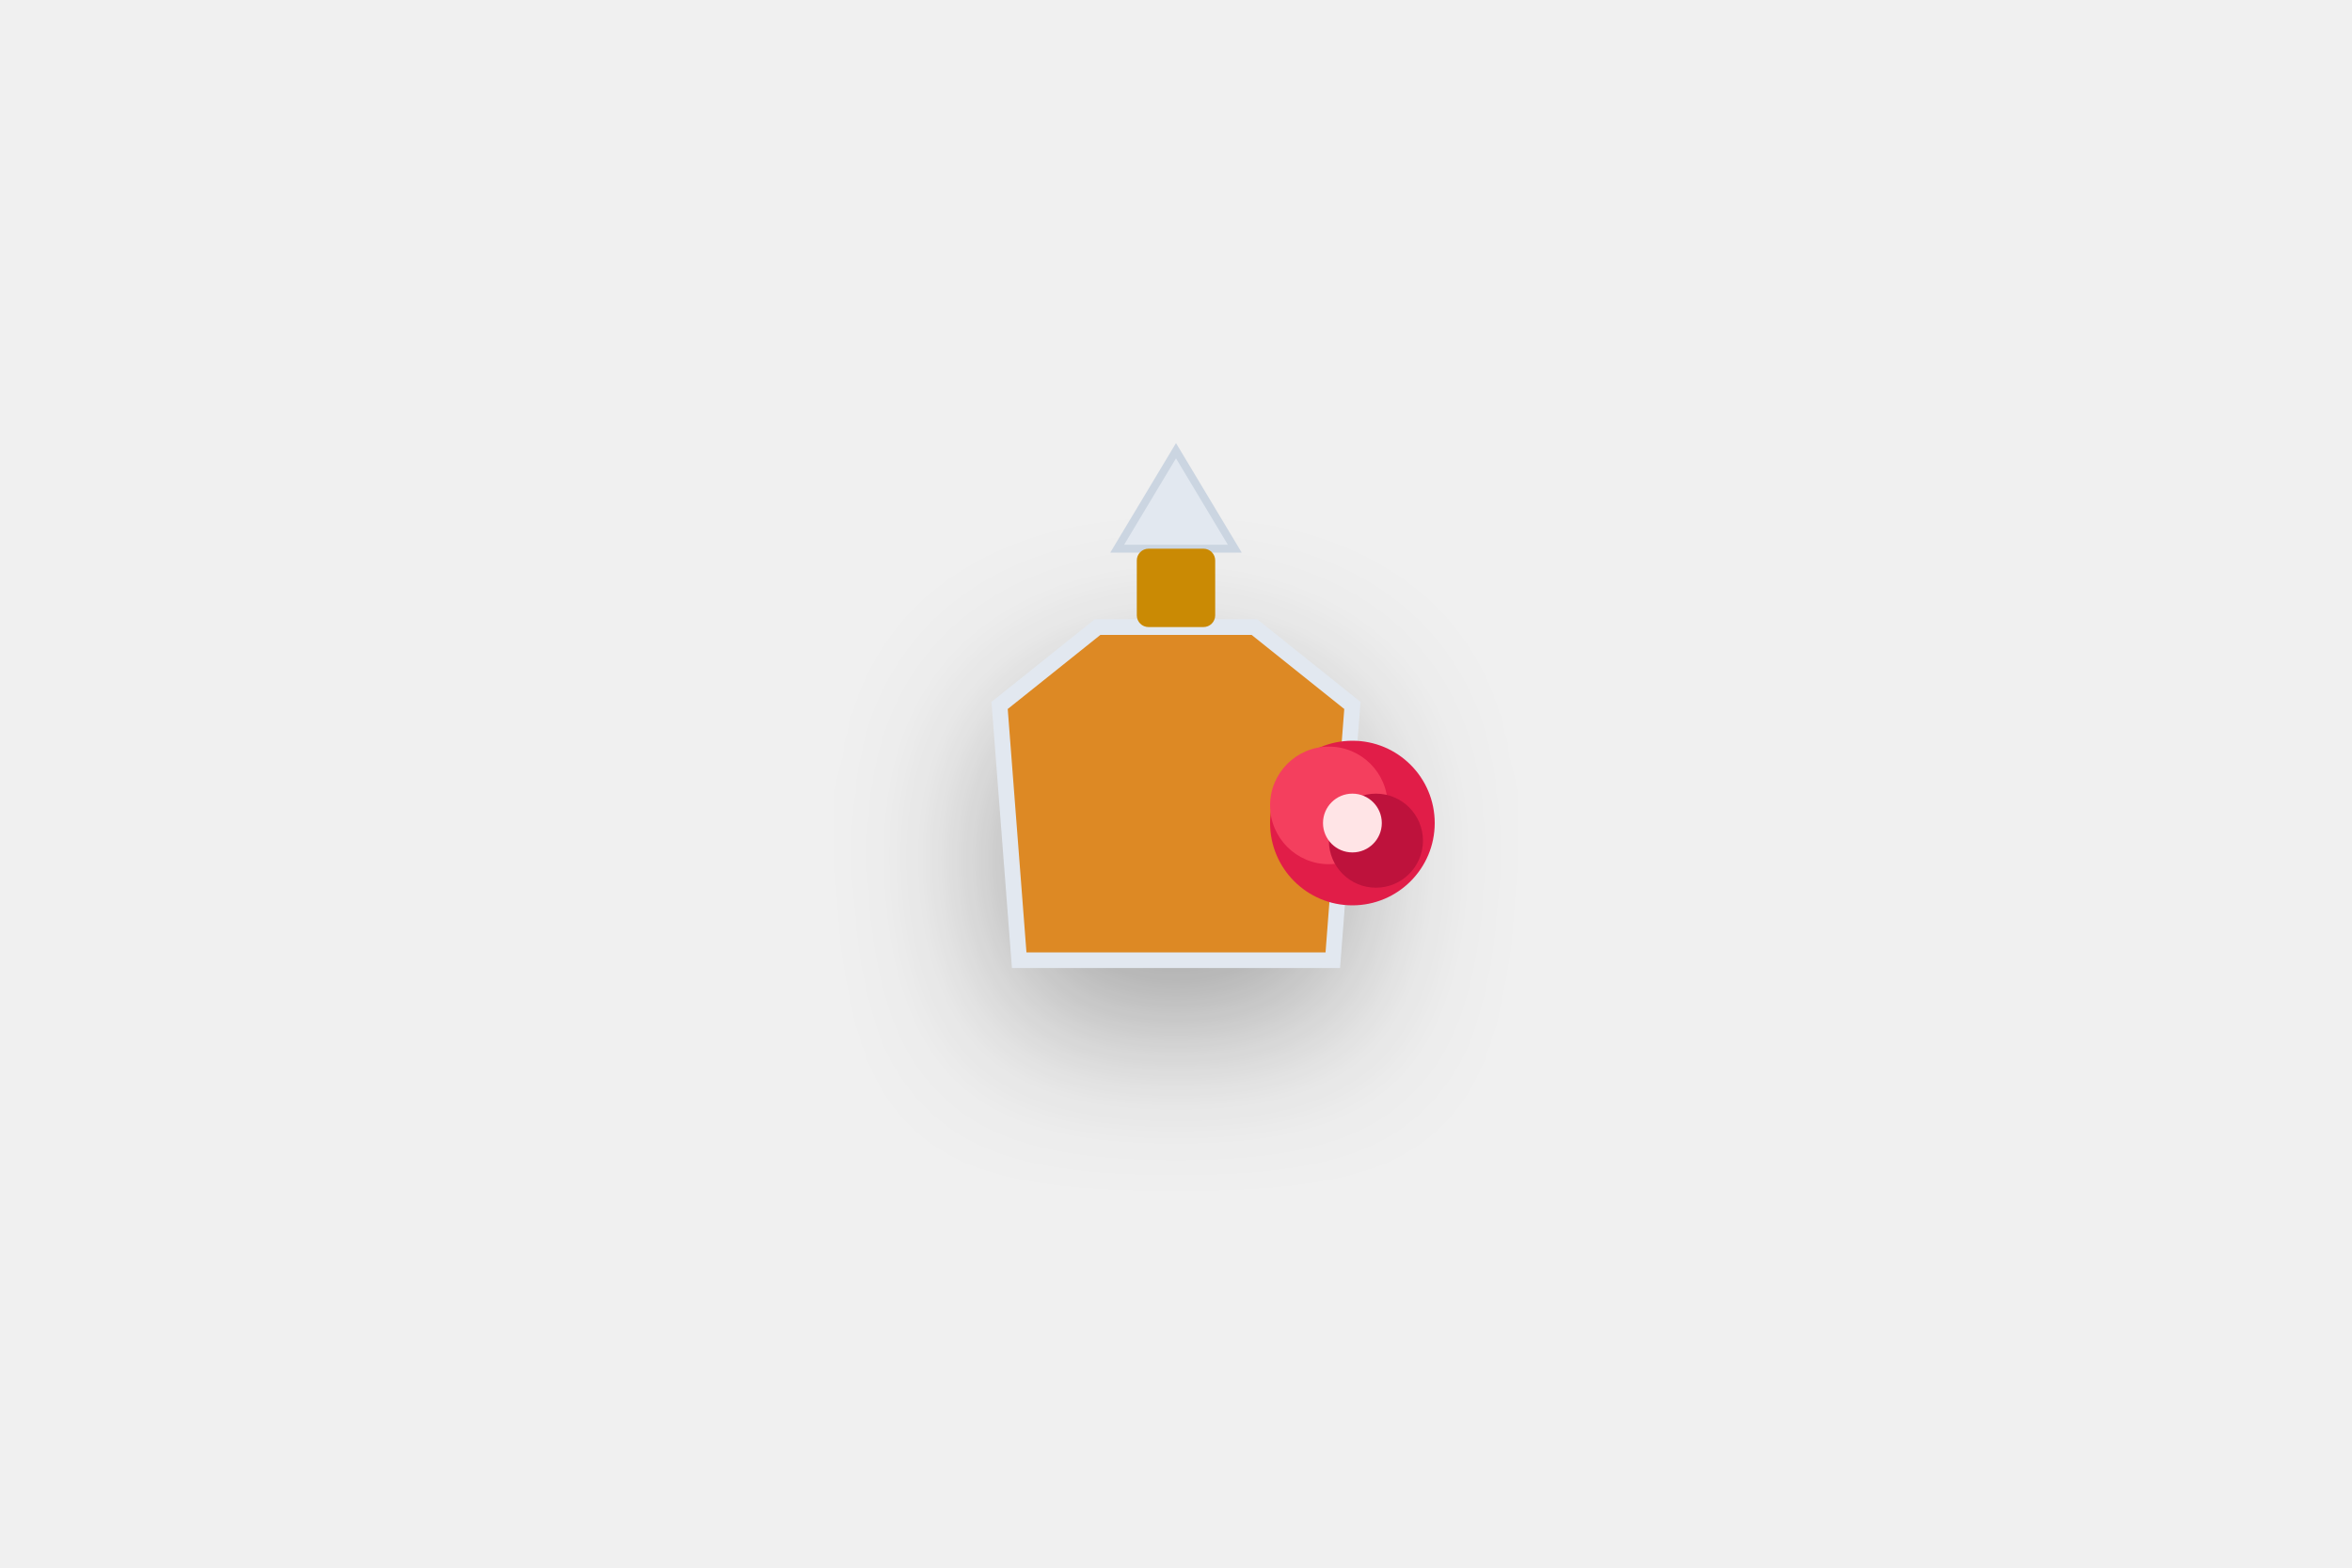
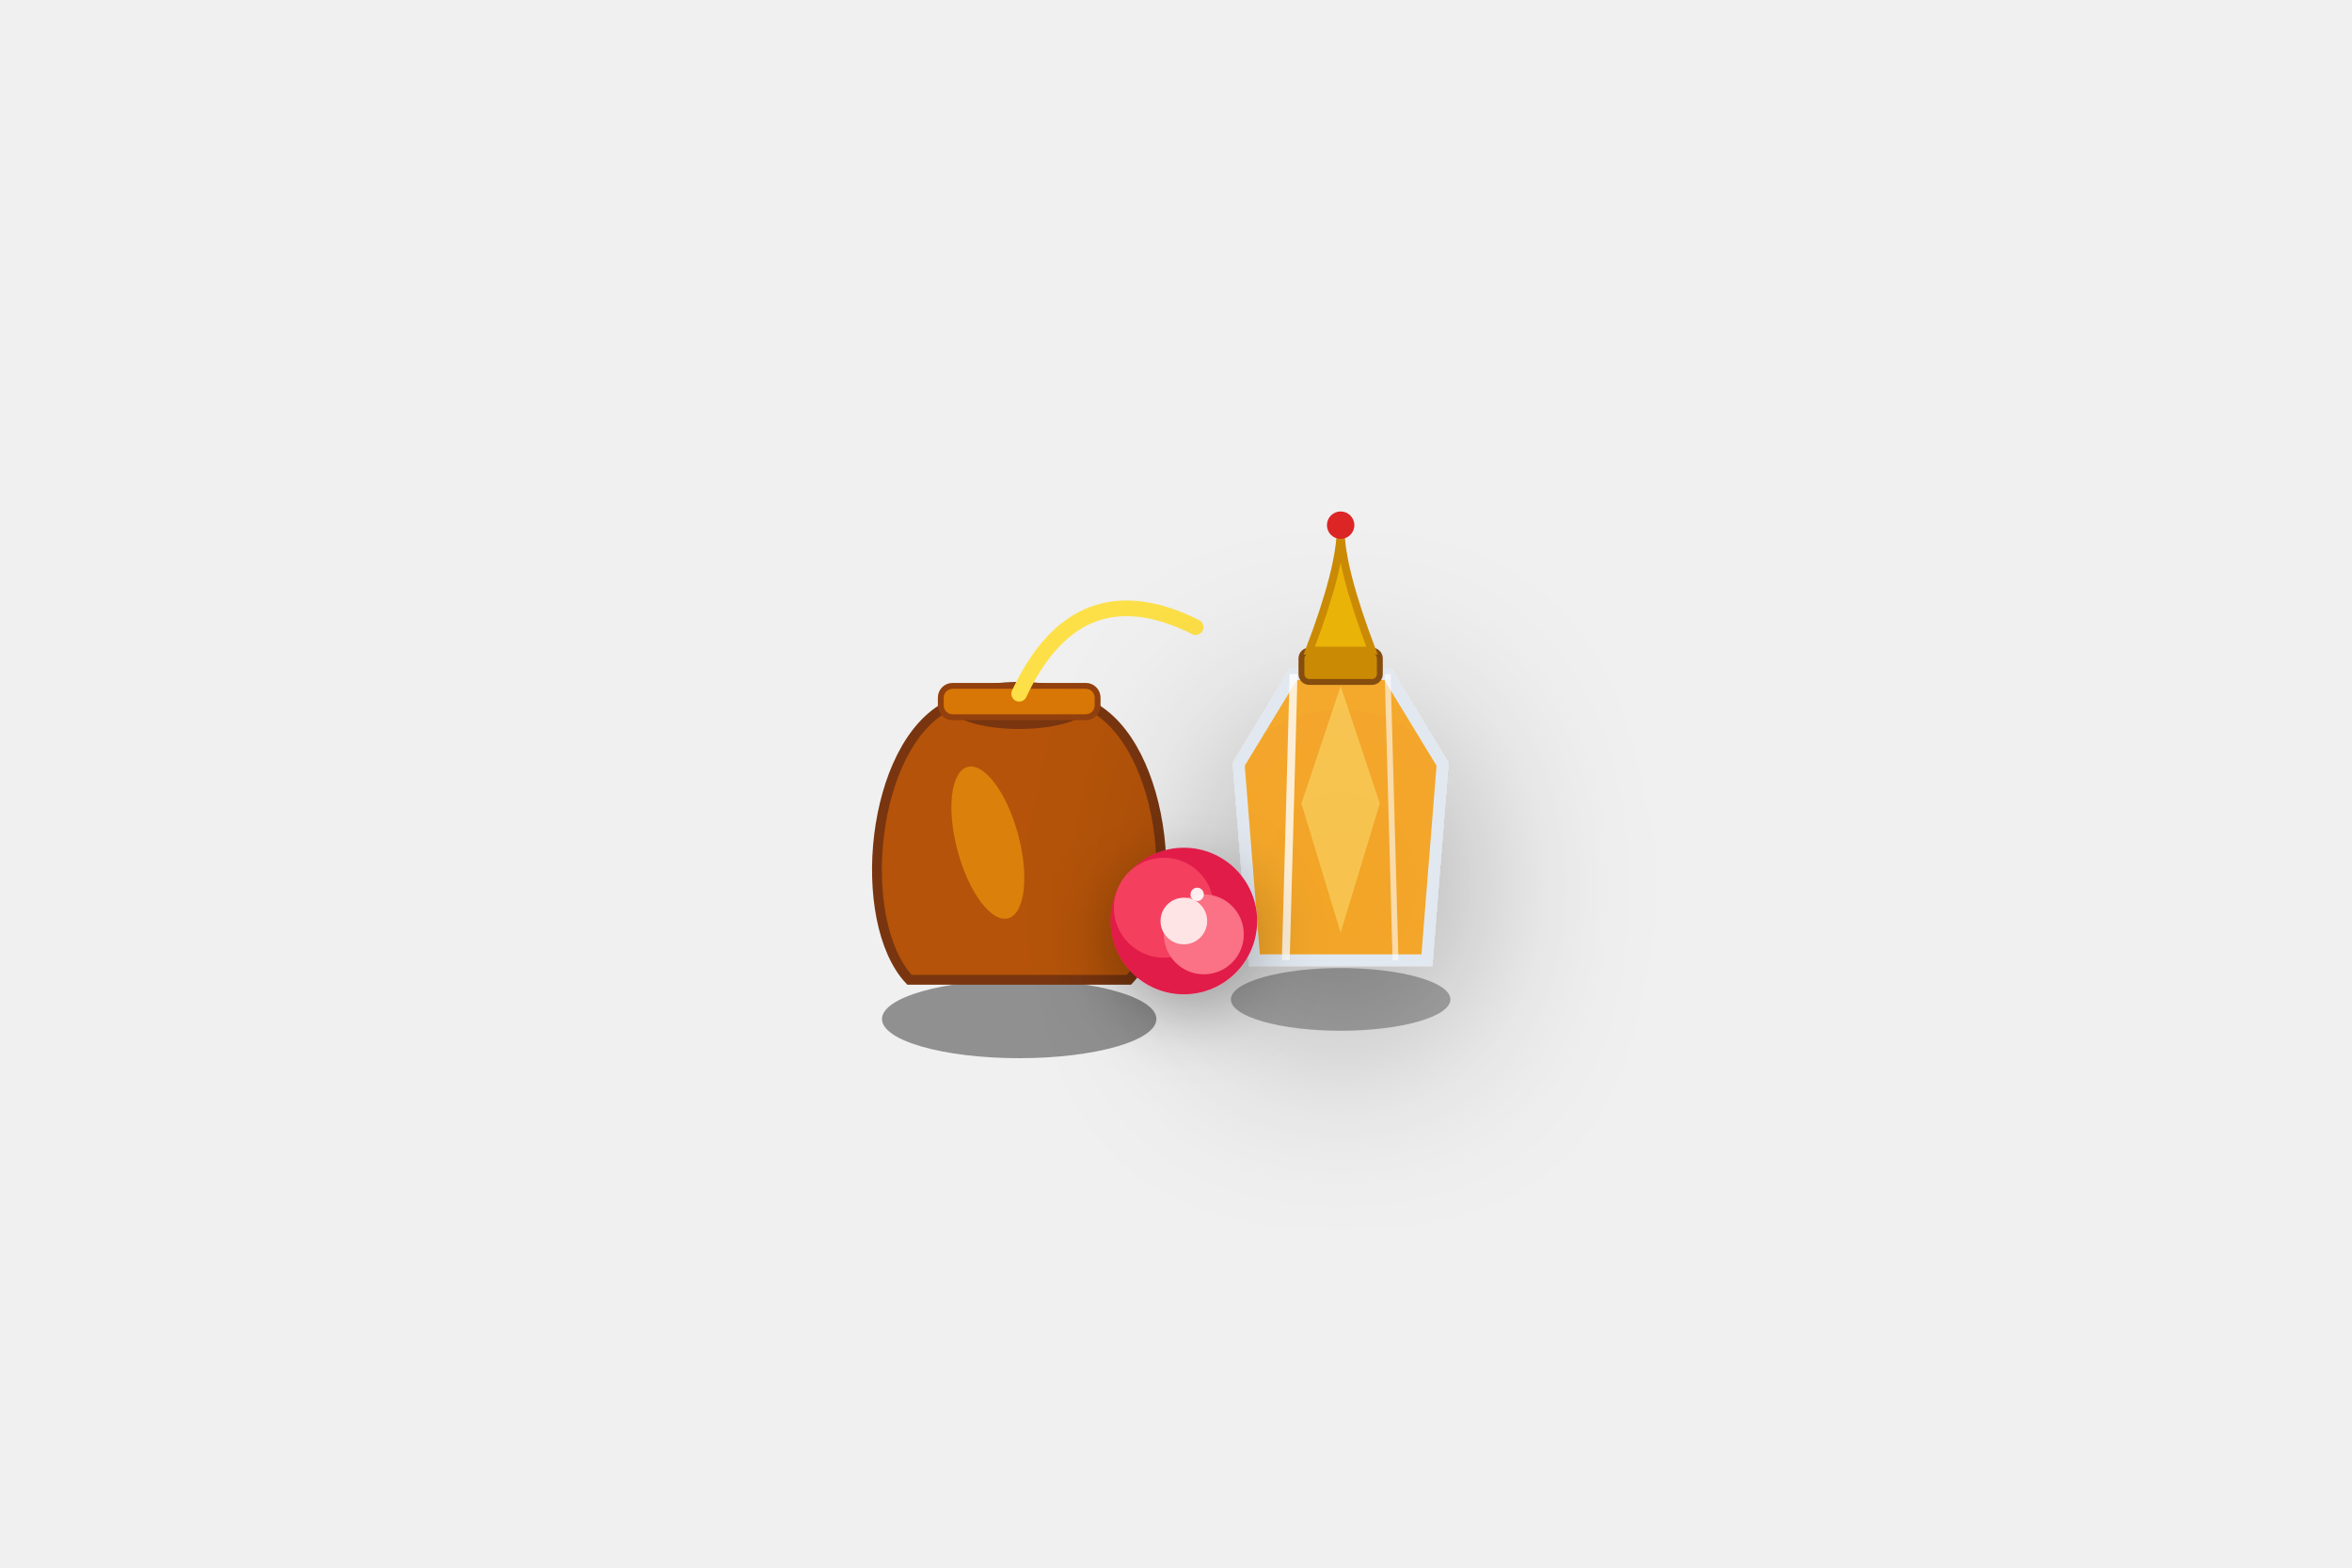
<svg xmlns="http://www.w3.org/2000/svg" width="600" height="400" viewBox="0 0 600 400" fill="none">
  <g transform="translate(300, 180)">
-     <path d="M-40,65 L-45,0 L-20,-20 L20,-20 L45,0 L40,65 Z" fill="#D97706" opacity="0.85" filter="drop-shadow(0 15px 20px rgba(0,0,0,0.4))" />
-     <path d="M-40,65 L-45,0 L-20,-20 L20,-20 L45,0 L40,65 Z" fill="none" stroke="#E2E8F0" stroke-width="4" />
-     <polygon points="0,-65 -15,-40 15,-40" fill="#E2E8F0" stroke="#CBD5E1" stroke-width="2" />
-     <rect x="-10" y="-40" width="20" height="20" rx="3" fill="#CA8A04" />
-     <g transform="translate(45, 30) scale(0.75)">
-       <circle cx="0" cy="0" r="28" fill="#E11D48" />
-       <circle cx="-8" cy="-6" r="20" fill="#F43F5E" />
-       <circle cx="8" cy="6" r="16" fill="#BE123C" />
-       <circle cx="0" cy="0" r="10" fill="#FFE4E6" />
+     <g transform="translate(0, 10)">
+       <g transform="translate(-40, 15)">
+         <ellipse cx="0" cy="55" rx="35" ry="10" fill="rgba(0,0,0,0.4)" />
+         <path d="M-28,45 C-42,30 -38,-15 -18,-25 L18,-25 C38,-15 42,30 28,45 Z" fill="#B45309" stroke="#78350F" stroke-width="2.5" />
+         <ellipse cx="0" cy="-25" rx="18" ry="6" fill="#78350F" />
+         <rect x="-20" y="-30" width="40" height="8" rx="3" fill="#D97706" stroke="#92400E" stroke-width="1.5" />
+         <path d="M0,-28 Q15,-60 45,-45" fill="none" stroke="#FDE047" stroke-width="4" stroke-linecap="round" />
+         <ellipse cx="-8" cy="10" rx="8" ry="20" fill="#F59E0B" opacity="0.6" transform="rotate(-15, -8, 10)" />
+       </g>
+       <g transform="translate(42, 0)">
+         <ellipse cx="0" cy="65" rx="28" ry="8" fill="rgba(0,0,0,0.3)" />
+         <path d="M-22,55 L-26,5 L-12,-18 L12,-18 L26,5 L22,55 Z" fill="#F59E0B" fill-opacity="0.85" stroke="#E2E8F0" stroke-width="3" filter="drop-shadow(0 15px 25px rgba(0,0,0,0.4))" />
+         <line x1="-12" y1="-18" x2="-14" y2="55" stroke="#FFFFFF" stroke-width="2" opacity="0.8" />
+         <line x1="12" y1="-18" x2="14" y2="55" stroke="#FFFFFF" stroke-width="1.5" opacity="0.6" />
+         <polygon points="0,-15 10,15 0,48 -10,15" fill="#FEF08A" opacity="0.4" />
+         <rect x="-10" y="-24" width="20" height="8" rx="2" fill="#CA8A04" stroke="#854D0E" stroke-width="1.5" />
+         <path d="M-8,-24 Q0,-45 0,-55 Q0,-45 8,-24 Z" fill="#EAB308" stroke="#CA8A04" stroke-width="2" />
+         <circle cx="0" cy="-56" r="3.5" fill="#DC2626" />
+       </g>
+       <g transform="translate(2, 45) scale(0.85)">
+         <circle cx="0" cy="0" r="22" fill="#E11D48" filter="drop-shadow(0 6px 10px rgba(0,0,0,0.3))" />
+         <circle cx="-6" cy="-4" r="15" fill="#F43F5E" />
+         <circle cx="6" cy="4" r="12" fill="#FB7185" />
+         <circle cx="0" cy="0" r="7" fill="#FFE4E6" />
+         <circle cx="4" cy="-8" r="2" fill="#FFFFFF" opacity="0.9" />
+       </g>
    </g>
  </g>
</svg>
